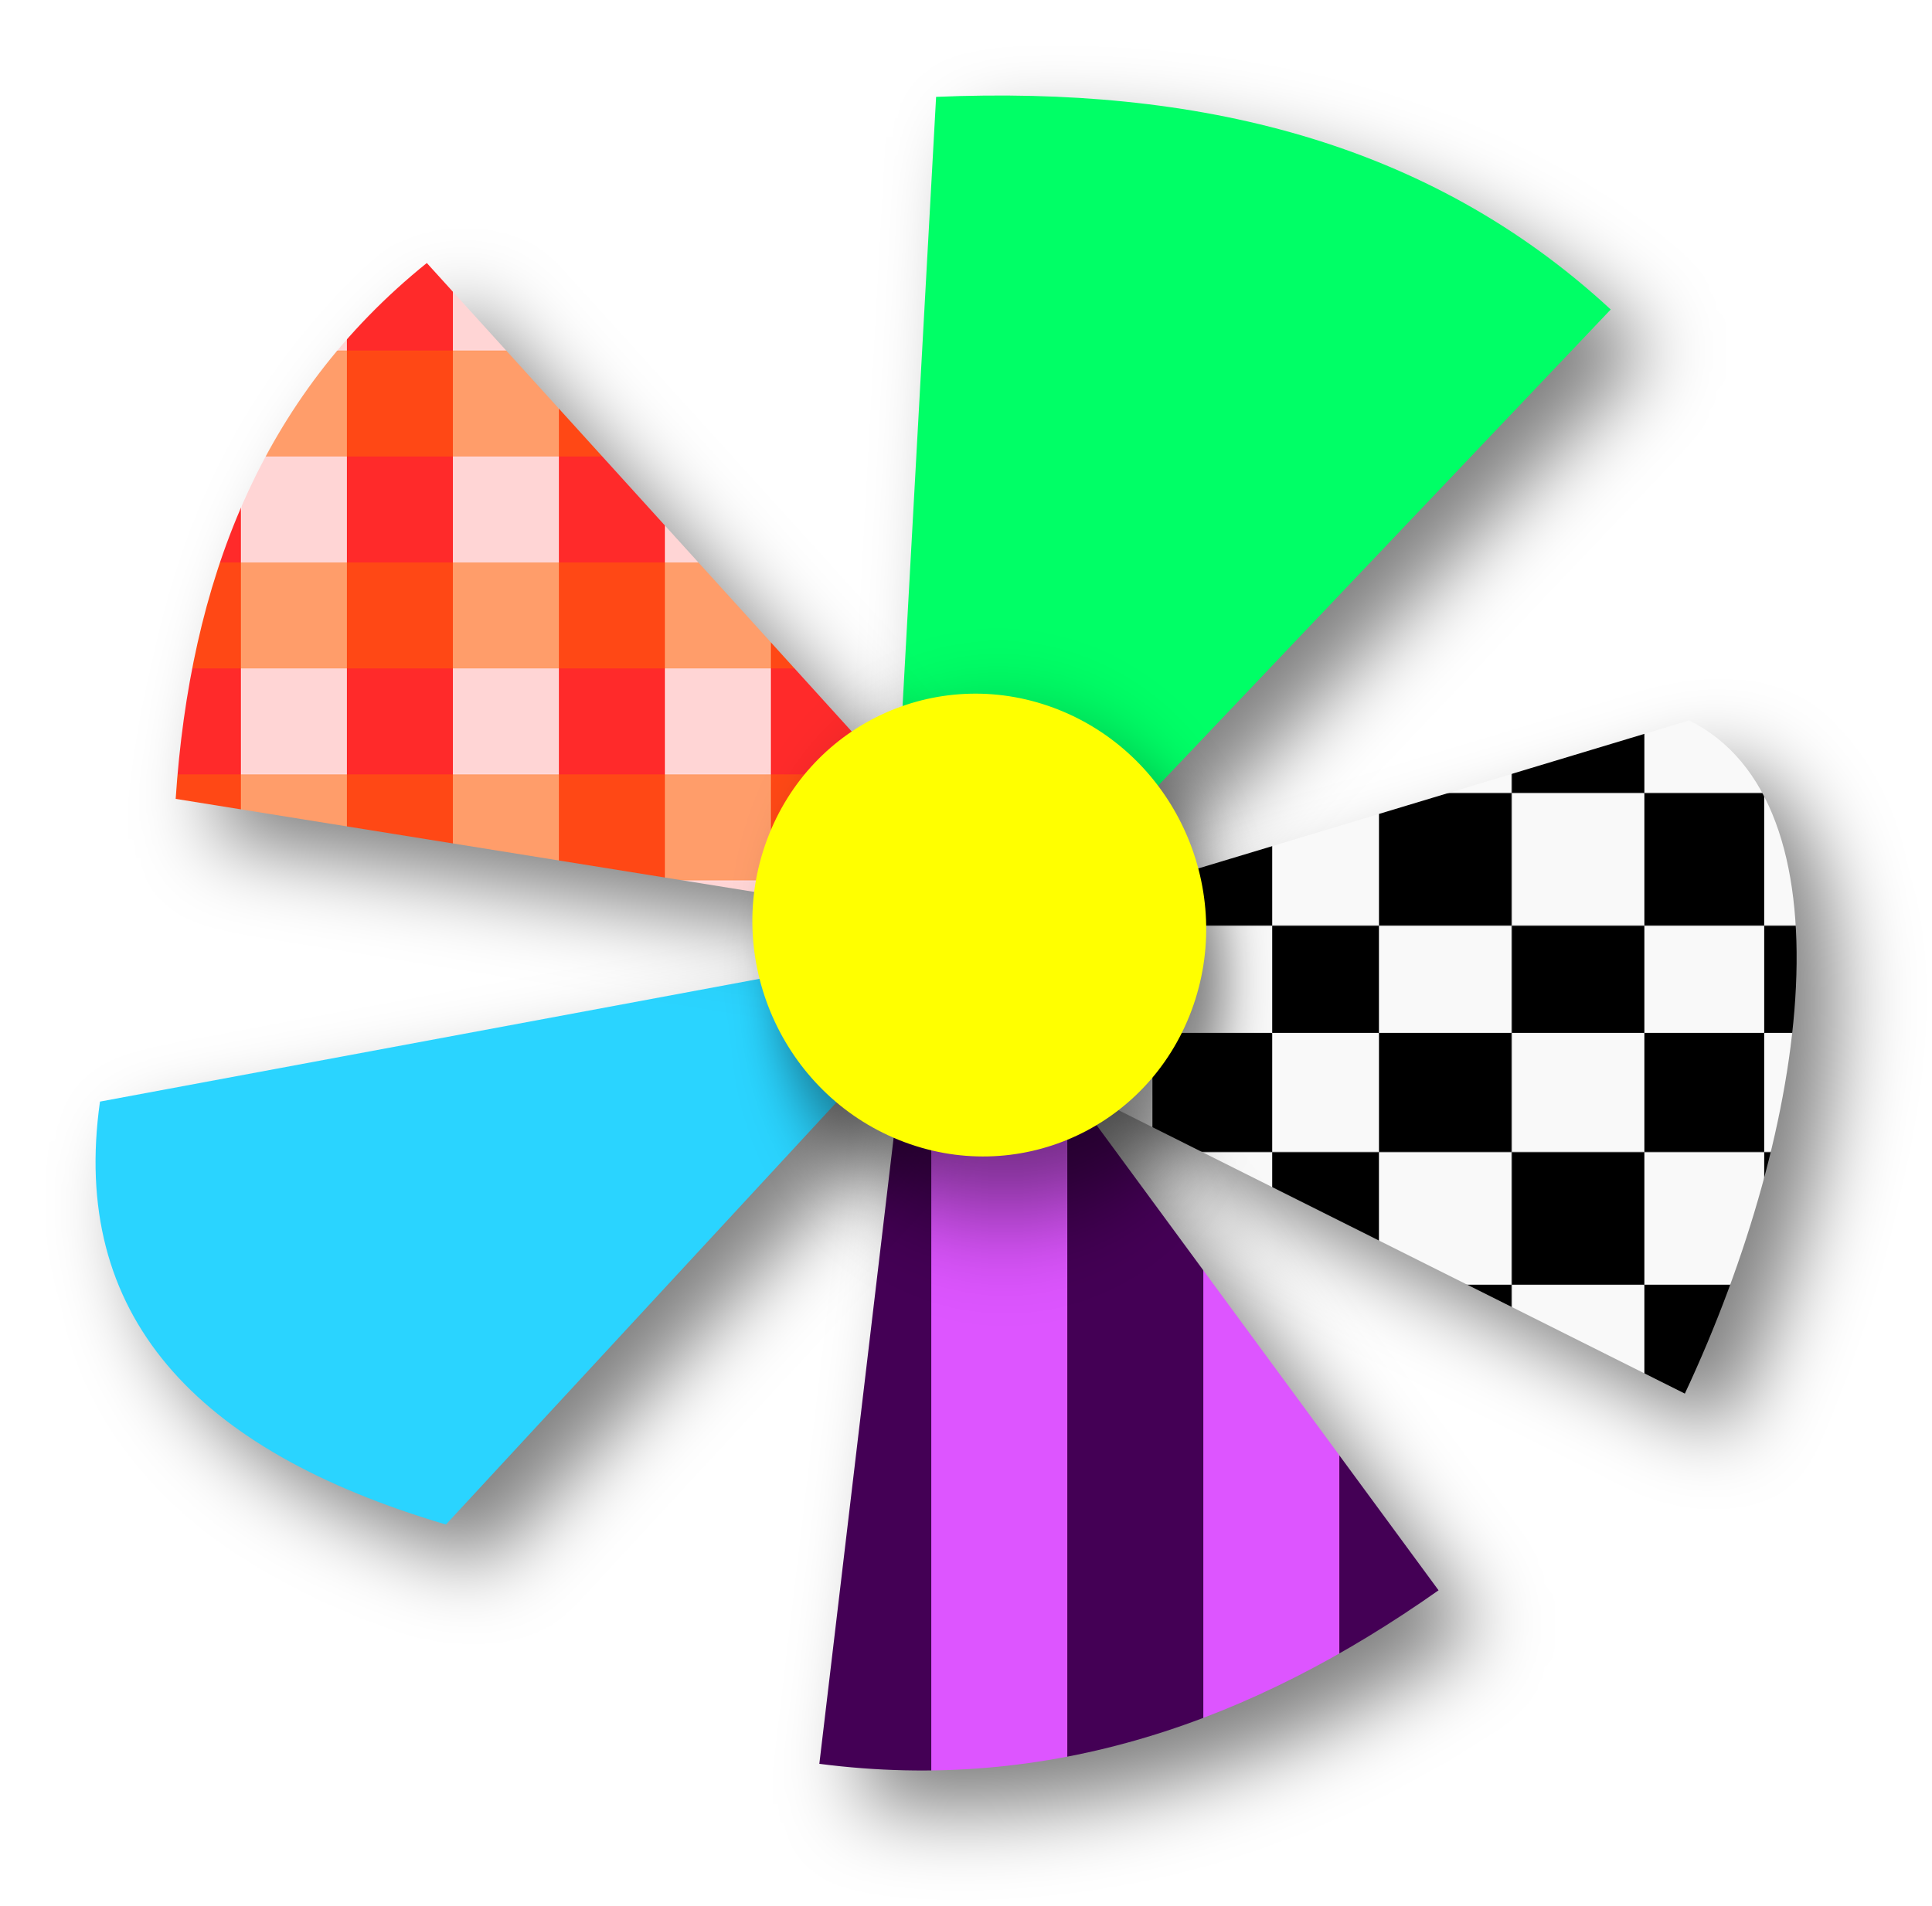
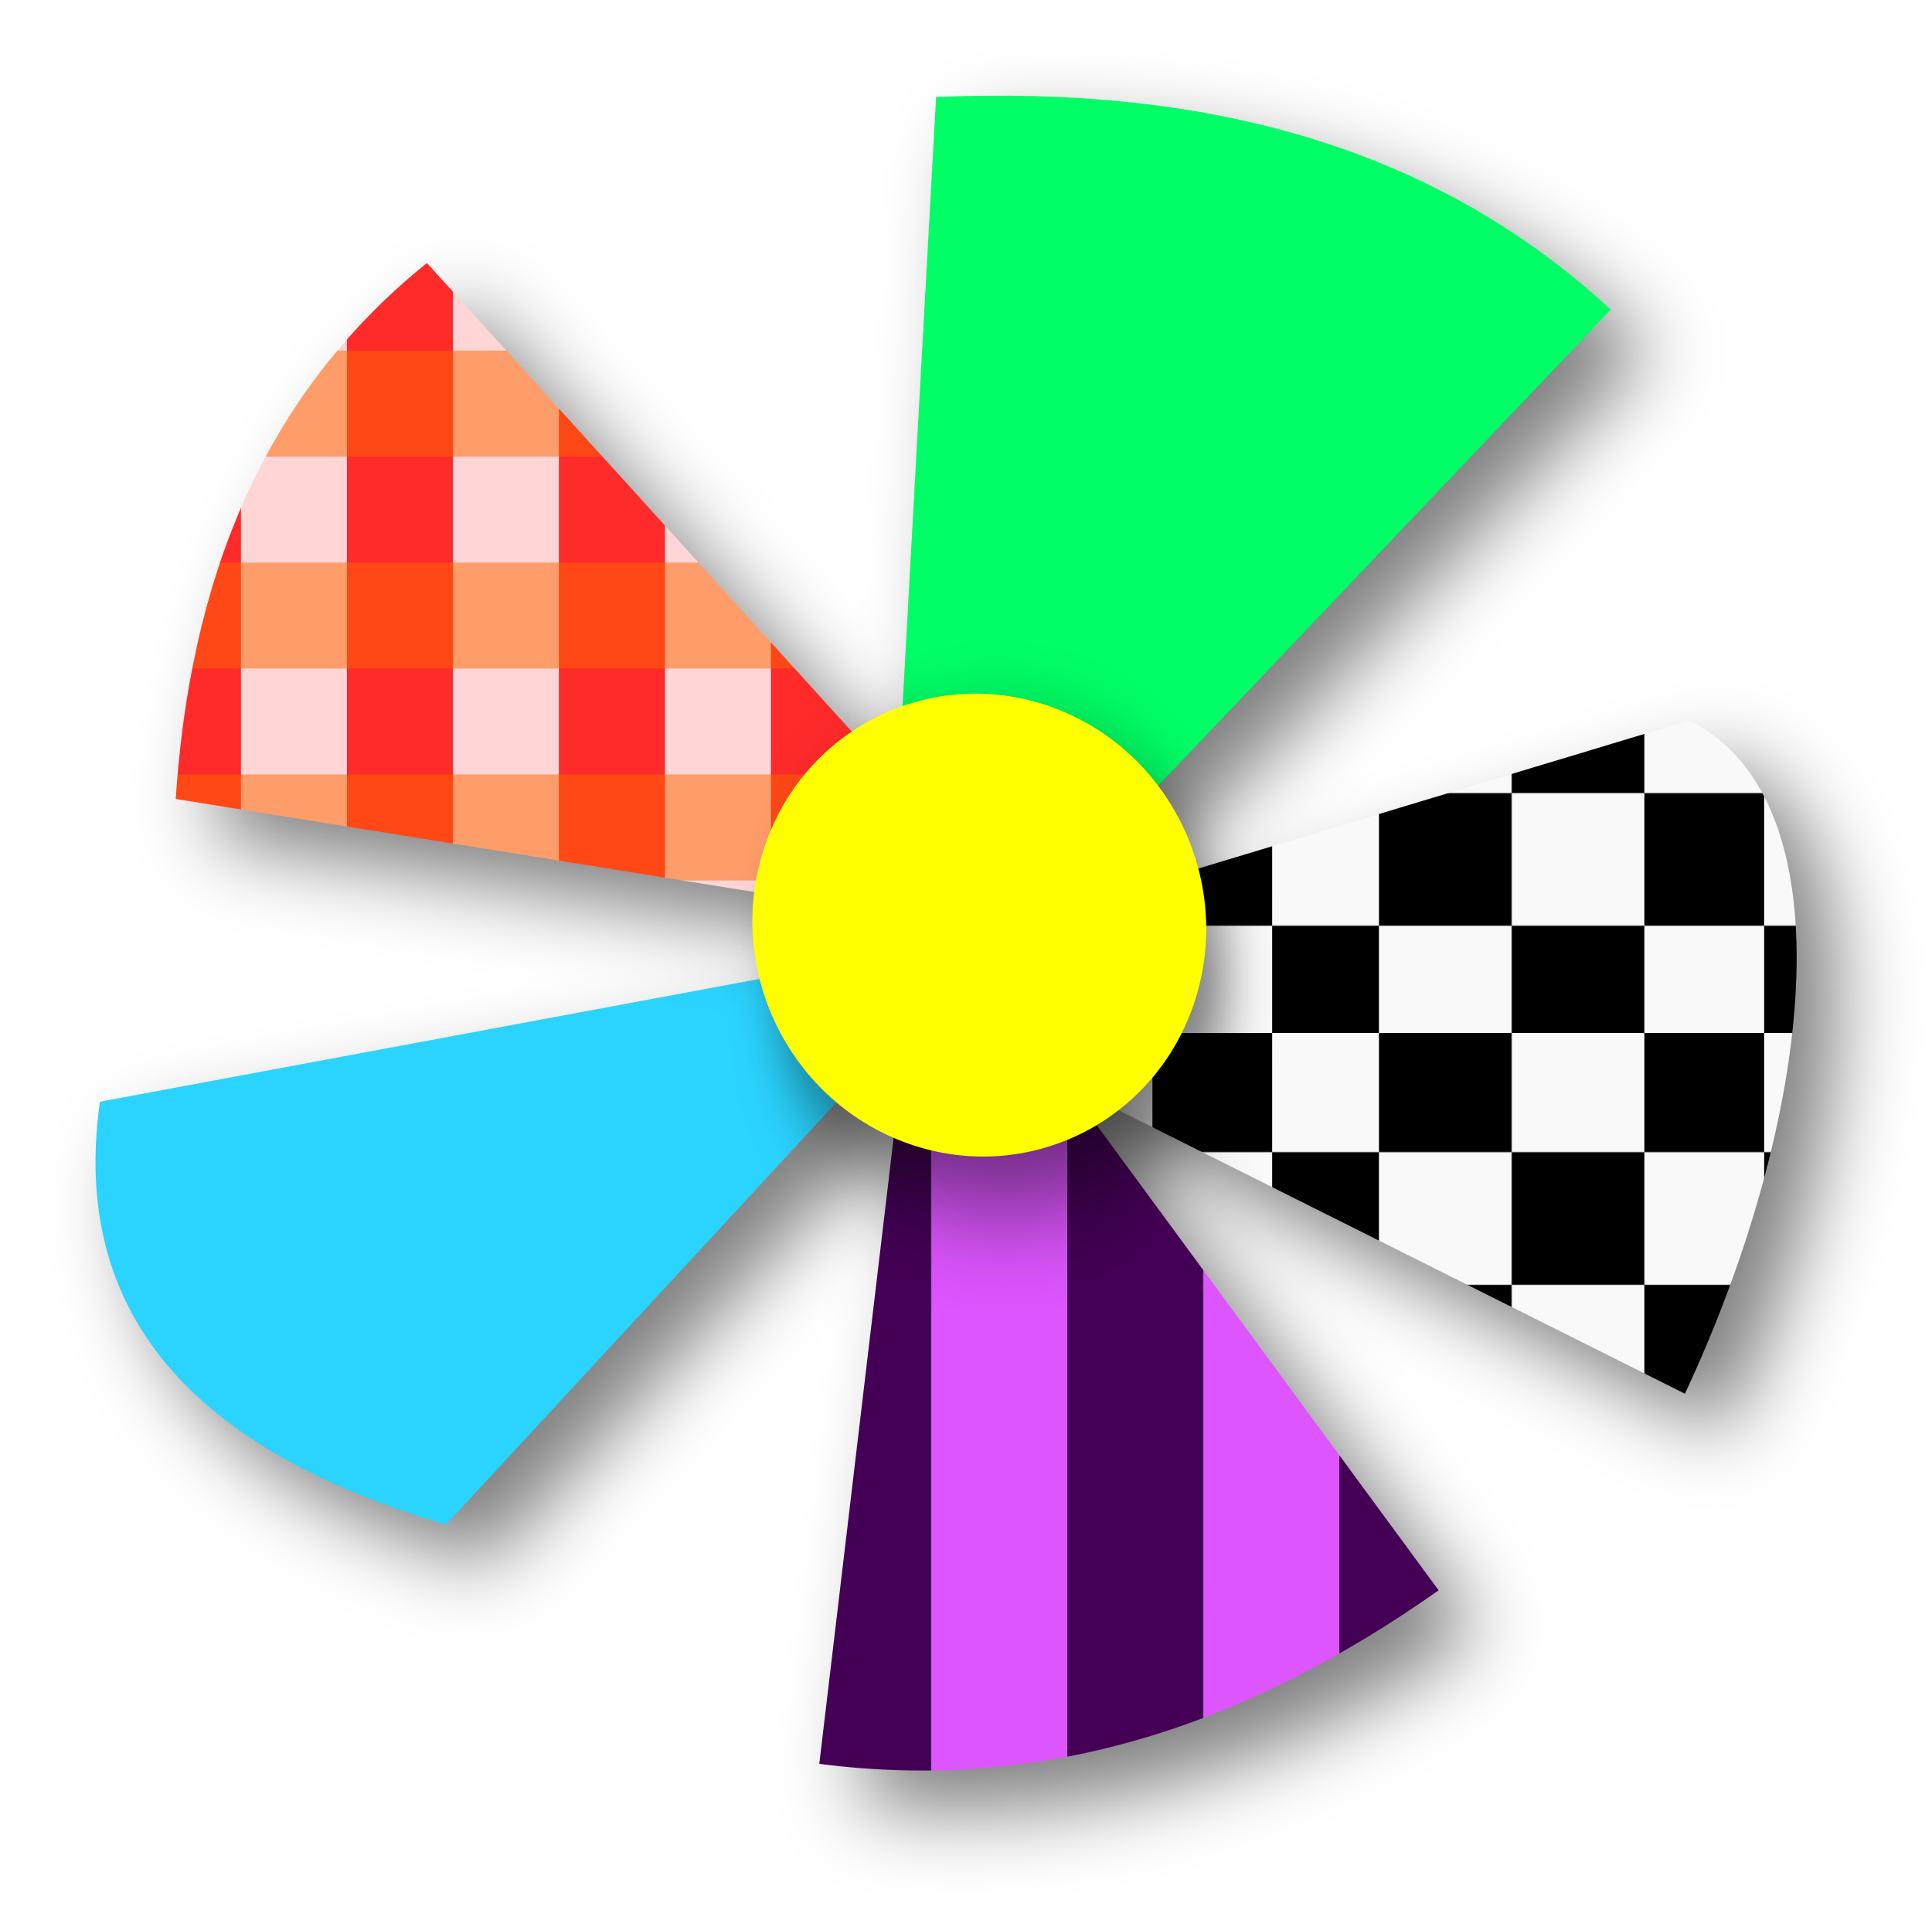
- <svg xmlns="http://www.w3.org/2000/svg" xmlns:xlink="http://www.w3.org/1999/xlink" width="550.254" height="542.939" viewBox="0 0 145.588 143.653">
+ <svg xmlns="http://www.w3.org/2000/svg" xmlns:xlink="http://www.w3.org/1999/xlink" width="550.25" height="542.94" viewBox="0 0 145.59 143.65">
  <defs>
    <pattern xlink:href="#a" id="h" patternTransform="matrix(-.5125 0 0 2.875 -170 520)" />
    <pattern xlink:href="#b" id="k" patternTransform="translate(-170 520) scale(.3994)" />
-     <pattern xlink:href="#c" id="d" patternTransform="matrix(10 0 0 10 168.047 -521.016)" />
-     <pattern patternUnits="userSpaceOnUse" width="2" height="2" patternTransform="scale(10)" id="c">
+     <pattern xlink:href="#c" id="d" patternTransform="matrix(10 0 0 10 168.05 -521.02)" />
+     <pattern id="c" width="2" height="2" patternTransform="scale(10)" patternUnits="userSpaceOnUse">
      <path d="M0 0h1v1H0zm1 1h1v1H1z" />
    </pattern>
-     <pattern patternUnits="userSpaceOnUse" width="37.07" height="37.07" patternTransform="translate(-168.047 521.016)" id="f">
+     <pattern id="f" width="37.07" height="37.07" patternTransform="translate(-168.05 521.02)" patternUnits="userSpaceOnUse">
      <path fill="#f9f9f9" d="M0 0h37.07v37.07H0z" />
      <path fill="url(#d)" d="M0 0h37.07v37.07H0z" />
    </pattern>
-     <pattern patternUnits="userSpaceOnUse" width="40" height="40" patternTransform="translate(-170 520)" id="b">
+     <pattern id="b" width="40" height="40" patternTransform="translate(-170 520)" patternUnits="userSpaceOnUse">
      <path fill="#ff2a2a" stroke-width="0" d="M0 0h40v40H0z" />
-       <path fill="#ffd5d5" stroke-width="0" stroke-linecap="square" d="M20 0h20v40H20z" />
-       <path opacity=".5" fill="#f60" stroke-width="0" stroke-linecap="square" d="M0 0h40v20H0z" />
+       <path fill="#ffd5d5" stroke-linecap="square" stroke-width="0" d="M20 0h20v40H20z" />
+       <path fill="#f60" stroke-linecap="square" stroke-width="0" d="M0 0h40v20H0z" opacity=".5" />
    </pattern>
-     <pattern patternUnits="userSpaceOnUse" width="40" height="40" patternTransform="translate(-170 520)" id="a">
+     <pattern id="a" width="40" height="40" patternTransform="translate(-170 520)" patternUnits="userSpaceOnUse">
      <path fill="#d5f" d="M0 0h40v40H0z" />
-       <path fill="#405" stroke-width=".707" d="M20 0h20v40H20z" />
+       <path fill="#405" stroke-width=".71" d="M20 0h20v40H20z" />
    </pattern>
-     <filter id="e" x="-.133" y="-.117" width="1.322" height="1.283" color-interpolation-filters="sRGB">
-       <feFlood flood-opacity=".498" flood-color="#000" result="flood" />
+     <filter id="e" width="1.32" height="1.28" x="-.13" y="-.12" color-interpolation-filters="sRGB">
+       <feFlood flood-color="#000" flood-opacity=".5" result="flood" />
      <feComposite in="flood" in2="SourceGraphic" operator="in" result="composite1" />
-       <feGaussianBlur in="composite1" stdDeviation="3" result="blur" />
+       <feGaussianBlur in="composite1" result="blur" stdDeviation="3" />
      <feOffset dx="3" dy="3" result="offset" />
      <feComposite in="SourceGraphic" in2="offset" result="composite2" />
    </filter>
-     <filter id="g" x="-.123" y="-.142" width="1.297" height="1.343" color-interpolation-filters="sRGB">
-       <feFlood flood-opacity=".498" flood-color="#000" result="flood" />
+     <filter id="g" width="1.3" height="1.34" x="-.12" y="-.14" color-interpolation-filters="sRGB">
+       <feFlood flood-color="#000" flood-opacity=".5" result="flood" />
      <feComposite in="flood" in2="SourceGraphic" operator="in" result="composite1" />
-       <feGaussianBlur in="composite1" stdDeviation="3" result="blur" />
+       <feGaussianBlur in="composite1" result="blur" stdDeviation="3" />
      <feOffset dx="3" dy="3" result="offset" />
      <feComposite in="SourceGraphic" in2="offset" result="composite2" />
    </filter>
-     <filter id="i" x="-.154" y="-.129" width="1.373" height="1.313" color-interpolation-filters="sRGB">
-       <feFlood flood-opacity=".498" flood-color="#000" result="flood" />
+     <filter id="i" width="1.37" height="1.31" x="-.15" y="-.13" color-interpolation-filters="sRGB">
+       <feFlood flood-color="#000" flood-opacity=".5" result="flood" />
      <feComposite in="flood" in2="SourceGraphic" operator="in" result="composite1" />
-       <feGaussianBlur in="composite1" stdDeviation="3" result="blur" />
+       <feGaussianBlur in="composite1" result="blur" stdDeviation="3" />
      <feOffset dx="3" dy="3" result="offset" />
      <feComposite in="SourceGraphic" in2="offset" result="composite2" />
    </filter>
-     <filter id="j" x="-.122" y="-.173" width="1.295" height="1.417" color-interpolation-filters="sRGB">
-       <feFlood flood-opacity=".498" flood-color="#000" result="flood" />
+     <filter id="j" width="1.29" height="1.42" x="-.12" y="-.17" color-interpolation-filters="sRGB">
+       <feFlood flood-color="#000" flood-opacity=".5" result="flood" />
      <feComposite in="flood" in2="SourceGraphic" operator="in" result="composite1" />
-       <feGaussianBlur in="composite1" stdDeviation="3" result="blur" />
+       <feGaussianBlur in="composite1" result="blur" stdDeviation="3" />
      <feOffset dx="3" dy="3" result="offset" />
      <feComposite in="SourceGraphic" in2="offset" result="composite2" />
    </filter>
-     <filter id="l" x="-.131" y="-.148" width="1.315" height="1.357" color-interpolation-filters="sRGB">
-       <feFlood flood-opacity=".498" flood-color="#000" result="flood" />
+     <filter id="l" width="1.31" height="1.36" x="-.13" y="-.15" color-interpolation-filters="sRGB">
+       <feFlood flood-color="#000" flood-opacity=".5" result="flood" />
      <feComposite in="flood" in2="SourceGraphic" operator="in" result="composite1" />
-       <feGaussianBlur in="composite1" stdDeviation="3" result="blur" />
+       <feGaussianBlur in="composite1" result="blur" stdDeviation="3" />
      <feOffset dx="3" dy="3" result="offset" />
      <feComposite in="SourceGraphic" in2="offset" result="composite2" />
    </filter>
-     <filter id="m" x="-.209" y="-.208" width="1.505" height="1.503" color-interpolation-filters="sRGB">
-       <feFlood flood-opacity=".498" flood-color="#000" result="flood" />
+     <filter id="m" width="1.5" height="1.5" x="-.21" y="-.21" color-interpolation-filters="sRGB">
+       <feFlood flood-color="#000" flood-opacity=".5" result="flood" />
      <feComposite in="flood" in2="SourceGraphic" operator="in" result="composite1" />
-       <feGaussianBlur in="composite1" stdDeviation="3" result="blur" />
+       <feGaussianBlur in="composite1" result="blur" stdDeviation="3" />
      <feOffset dx="3" dy="3" result="offset" />
      <feComposite in="SourceGraphic" in2="offset" result="composite2" />
    </filter>
  </defs>
-   <g transform="translate(4.428 1.676)">
-     <path d="m62.883 64.309 3.23-58.683c19.595-.83 37.064 3.291 50.837 16.026L73.8 67.062Z" fill="#0f6" filter="url(#e)" />
-     <path d="m72.404 67.846 50.455-15.223c12.388 6.162 9.18 30.449-.323 50.745l-49.62-24.837Z" fill="url(#f)" filter="url(#g)" />
-     <path d="m73.092 76.175 30.884 42.02c-14.012 9.876-29.261 15.326-46.662 13.079l6.147-51.816z" fill="url(#h)" filter="url(#i)" />
-     <path d="m61.807 77.952-32.632 35.285C10.173 107.62.84 97.383 3.106 81.358l52.746-9.822z" fill="#2ad4ff" filter="url(#j)" />
-     <path d="M60.524 66.857 8.81 58.54c1.083-16.244 6.358-30.258 18.925-40.392l36.242 39.97z" fill="url(#k)" filter="url(#l)" />
-     <ellipse cx="88.78" cy="37.264" rx="17.241" ry="17.295" transform="matrix(.92777 .37315 -.34888 .93717 0 0)" fill="#ff0" filter="url(#m)" />
+   <g transform="translate(4.43 1.68)">
+     <path fill="#0f6" d="m62.88 64.3 3.23-58.67c19.6-.83 37.07 3.29 50.84 16.02L73.8 67.06Z" filter="url(#e)" />
+     <path fill="url(#f)" d="m72.4 67.85 50.46-15.23c12.39 6.17 9.18 30.45-.32 50.75L72.92 78.53Z" filter="url(#g)" />
+     <path fill="url(#h)" d="m73.1 76.17 30.88 42.02c-14.02 9.88-29.27 15.33-46.67 13.08l6.15-51.81z" filter="url(#i)" />
+     <path fill="#2ad4ff" d="m61.8 77.95-32.62 35.29C10.18 107.62.84 97.38 3.1 81.36l52.74-9.82z" filter="url(#j)" />
+     <path fill="url(#k)" d="M60.52 66.86 8.81 58.54c1.08-16.24 6.36-30.26 18.93-40.4l36.24 39.98z" filter="url(#l)" />
+     <ellipse cx="88.78" cy="37.26" fill="#ff0" filter="url(#m)" rx="17.24" ry="17.3" transform="matrix(.92777 .37315 -.34888 .93717 0 0)" />
  </g>
</svg>
